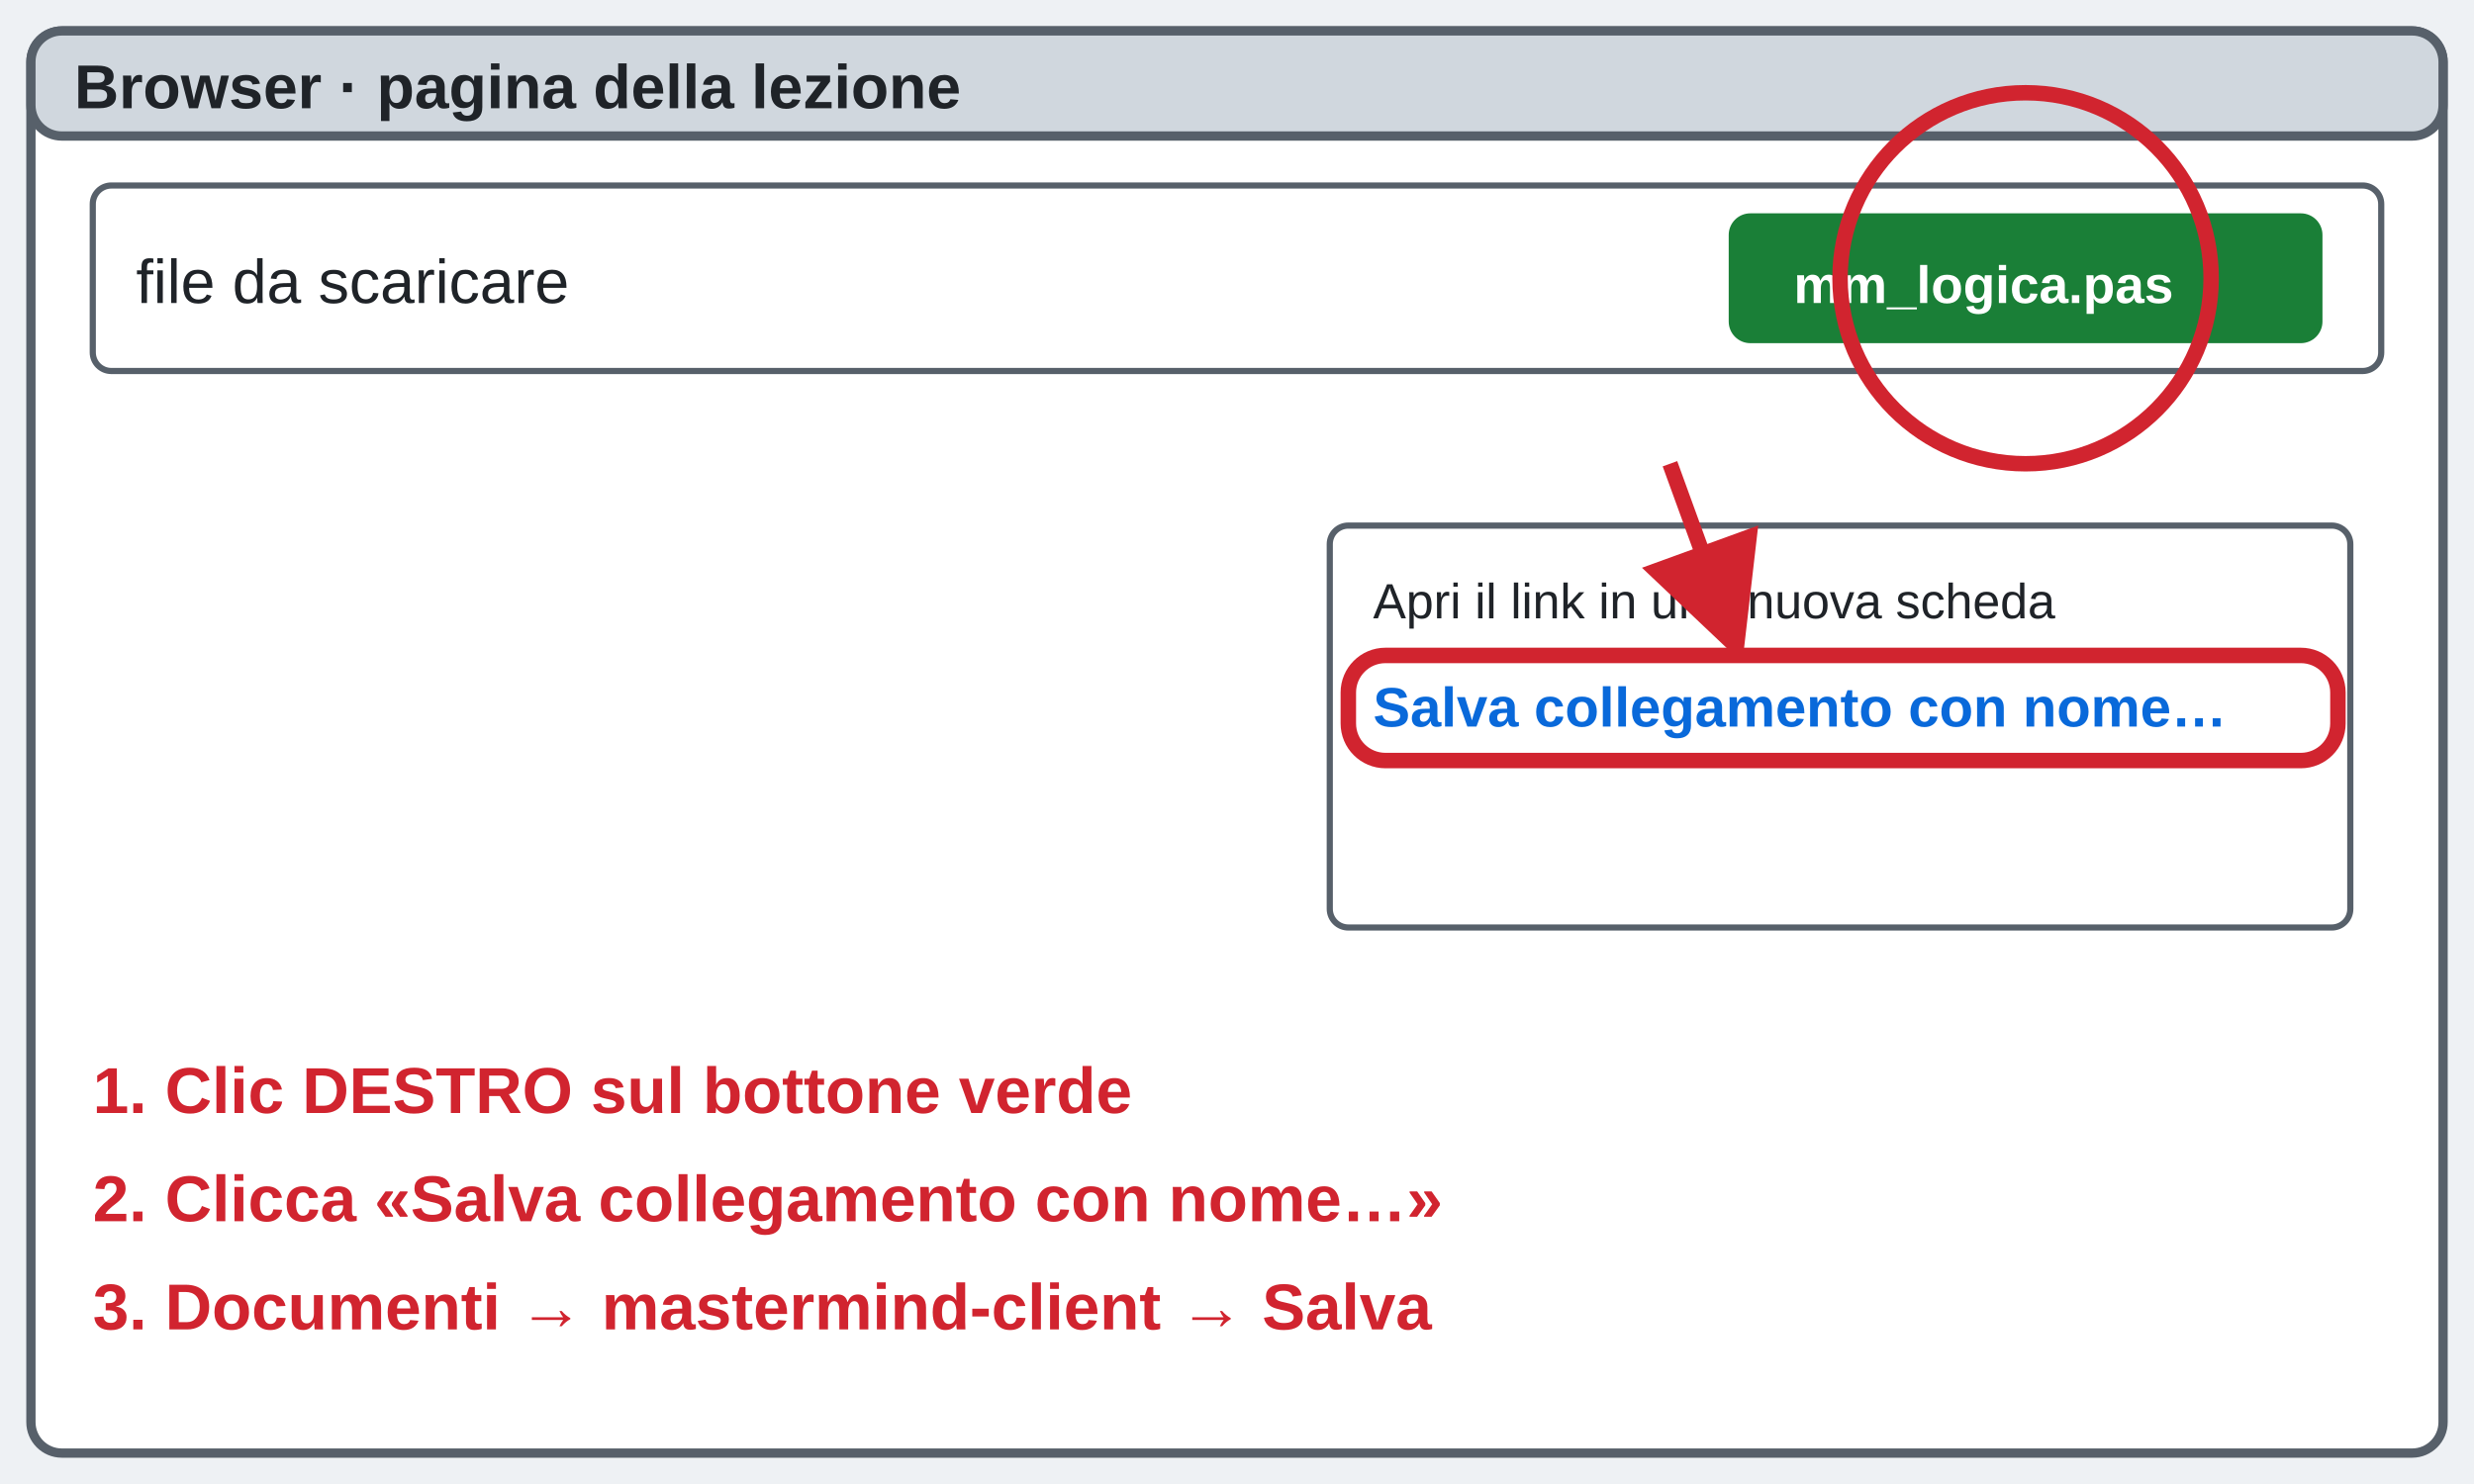
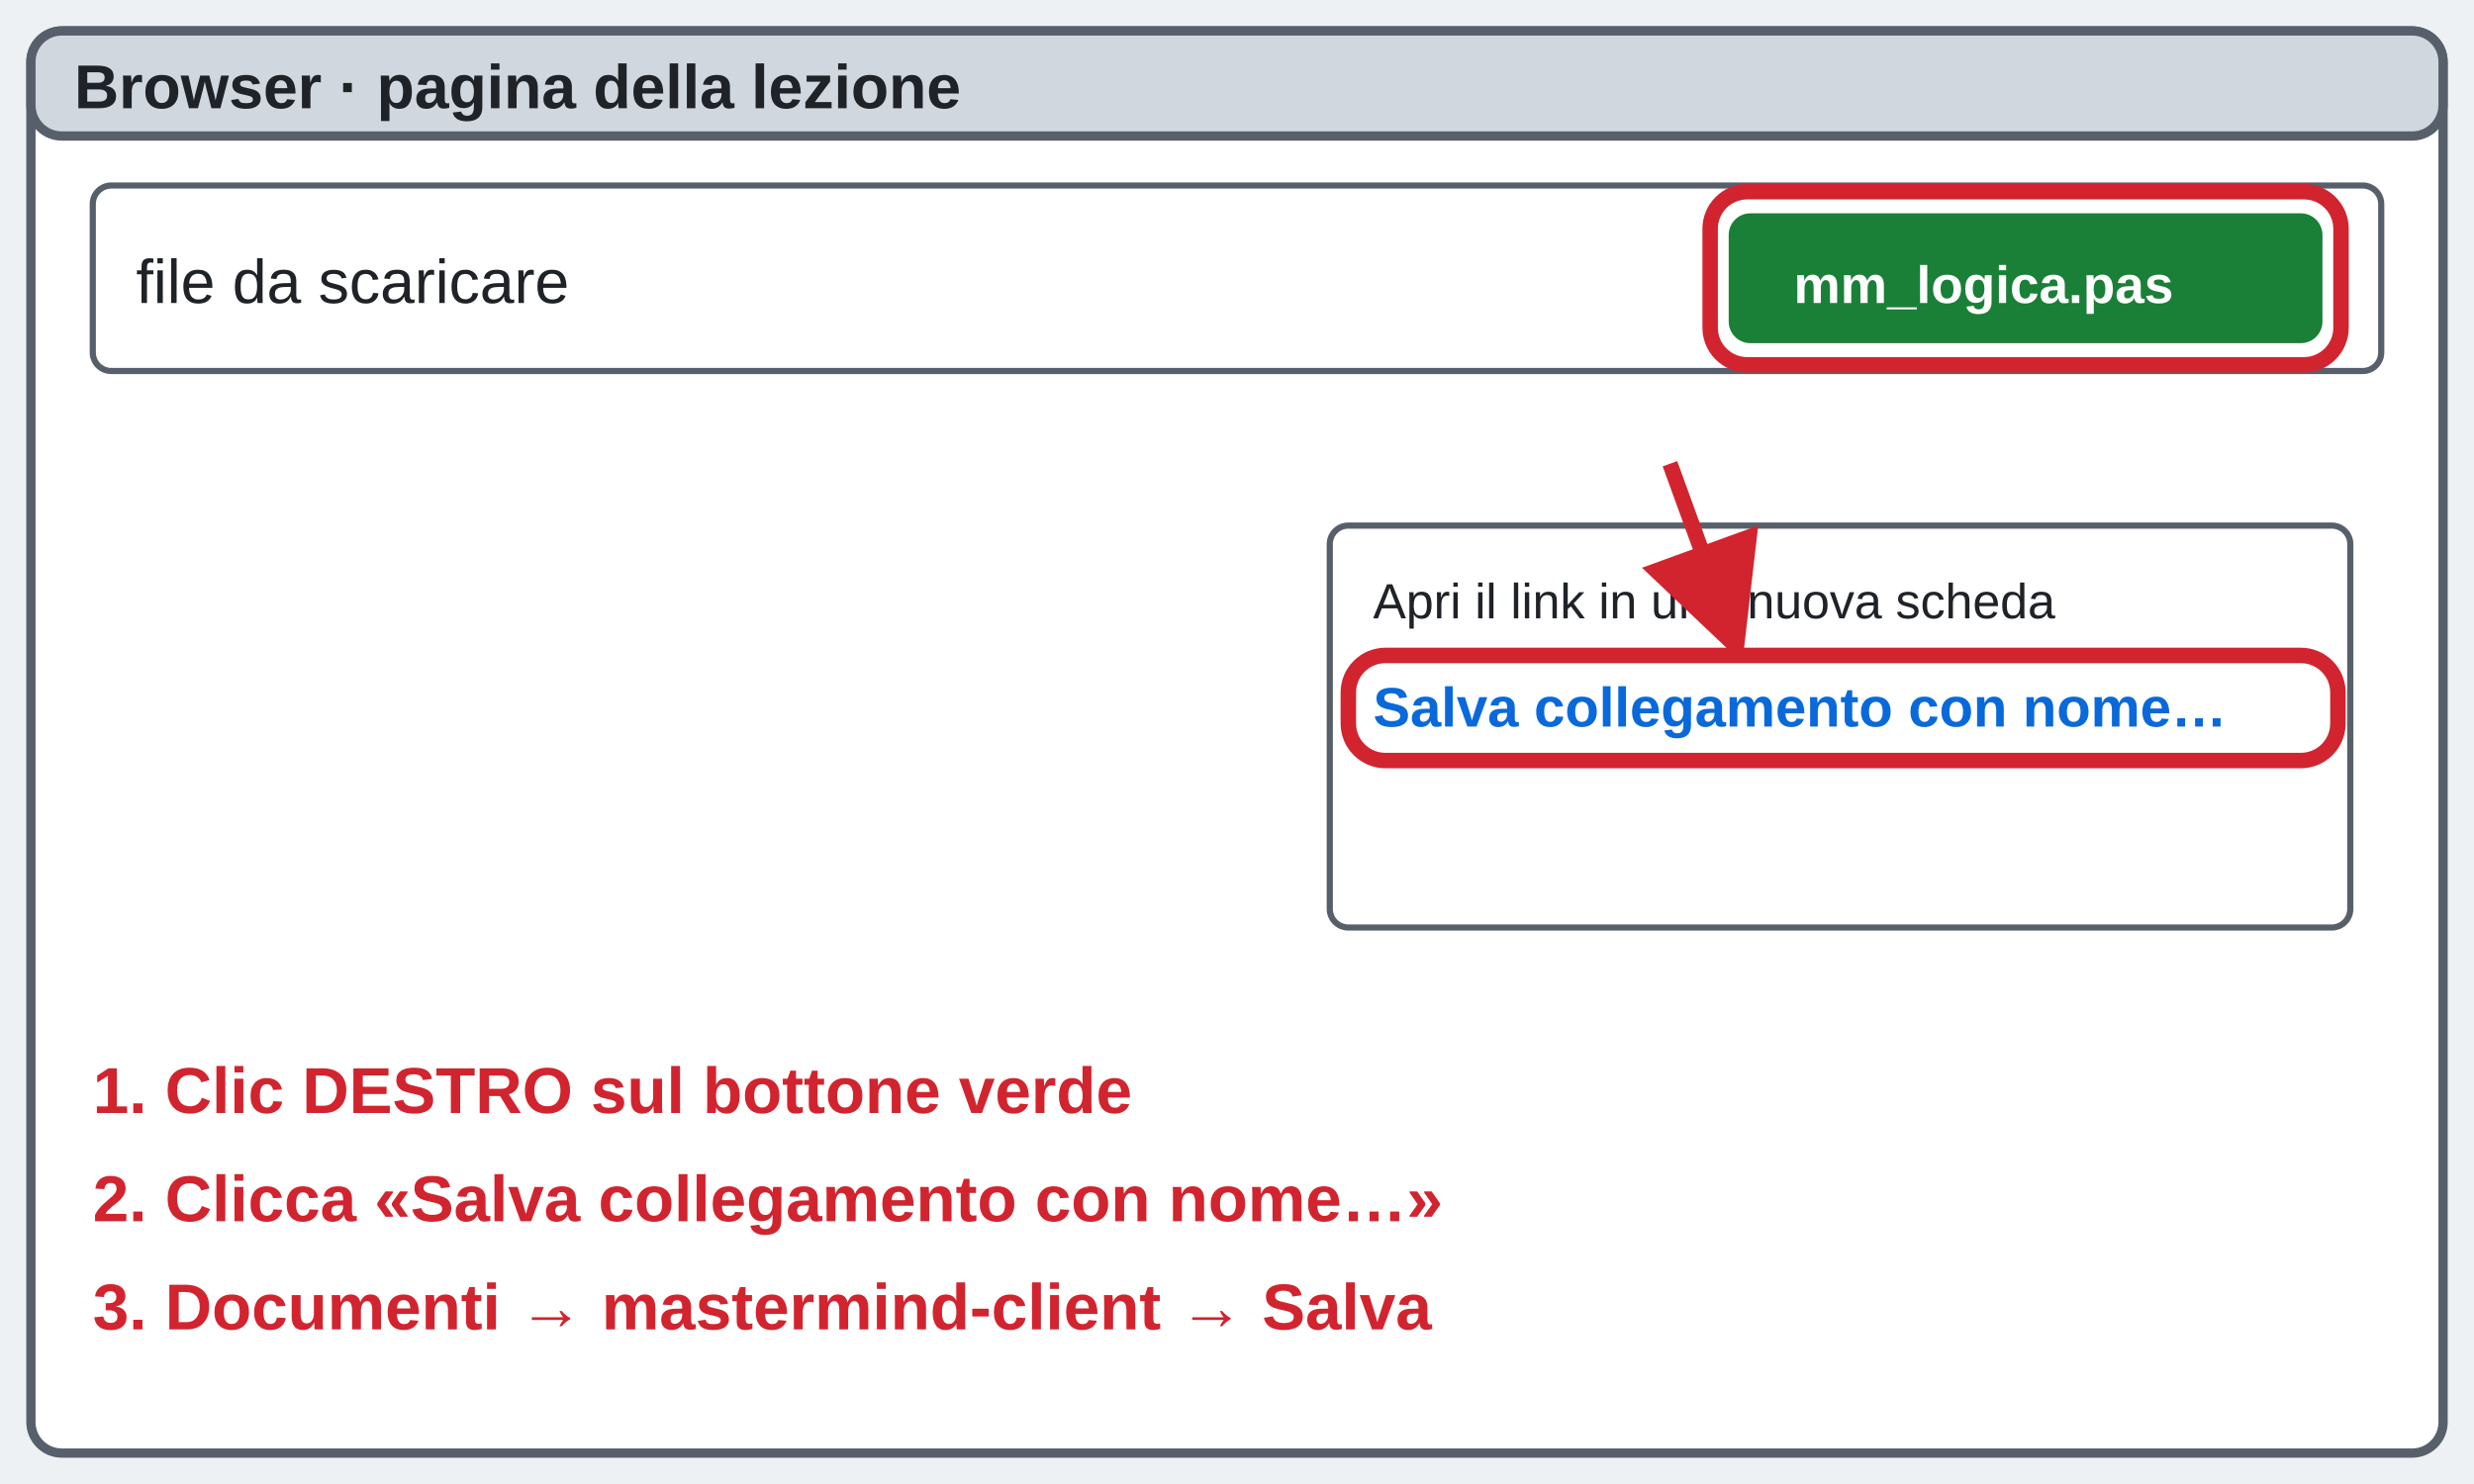
<svg xmlns="http://www.w3.org/2000/svg" viewBox="0 0 800 480" role="img" aria-label="Browser · pagina della lezione">
  <defs>
    <marker id="ar" markerWidth="8" markerHeight="8" refX="6" refY="4" orient="auto">
      <path d="M0,0 L8,4 L0,8 z" fill="#d1242f" />
    </marker>
  </defs>
  <rect width="800" height="480" fill="#eef1f4" />
  <rect x="10" y="10" width="780" height="460" rx="10" fill="#fff" stroke="#57606a" stroke-width="3" />
  <rect x="10" y="10" width="780" height="34" rx="10" fill="#d0d7de" stroke="#57606a" stroke-width="3" />
  <text x="24" y="35" font-size="20" fill="#1f2328" font-weight="bold" text-anchor="start" font-family="Arial,Helvetica,sans-serif">Browser · pagina della lezione</text>
  <rect x="30" y="60" width="740" height="60" rx="6" fill="#fff" stroke="#57606a" stroke-width="2" />
  <text x="44" y="98" font-size="20" fill="#1f2328" font-weight="normal" text-anchor="start" font-family="Arial,Helvetica,sans-serif">file da scaricare</text>
  <rect x="560" y="70" width="190" height="40" rx="6" fill="#1a7f37" stroke="#1a7f37" stroke-width="2" />
  <text x="580" y="98" font-size="17" fill="#fff" font-weight="bold" text-anchor="start" font-family="Arial,Helvetica,sans-serif">mm_logica.pas</text>
-   <circle cx="655" cy="90" r="60" fill="none" stroke="#d1242f" stroke-width="5" />
+   <rect x="553" y="62" width="204" height="56" rx="12" fill="none" stroke="#d1242f" stroke-width="5" />
  <rect x="430" y="170" width="330" height="130" rx="6" fill="#fff" stroke="#57606a" stroke-width="2" />
  <text x="444" y="200" font-size="16" fill="#1f2328" font-weight="normal" text-anchor="start" font-family="Arial,Helvetica,sans-serif">Apri il link in una nuova scheda</text>
  <text x="444" y="235" font-size="18" fill="#0969da" font-weight="bold" text-anchor="start" font-family="Arial,Helvetica,sans-serif">Salva collegamento con nome…</text>
  <rect x="436" y="212" width="320" height="34" rx="12" fill="none" stroke="#d1242f" stroke-width="5" />
  <line x1="540" y1="150" x2="560" y2="205" stroke="#d1242f" stroke-width="5" marker-end="url(#ar)" />
  <text x="30" y="360" font-size="21" fill="#d1242f" font-weight="bold" text-anchor="start" font-family="Arial,Helvetica,sans-serif">1. Clic DESTRO sul bottone verde</text>
  <text x="30" y="395" font-size="21" fill="#d1242f" font-weight="bold" text-anchor="start" font-family="Arial,Helvetica,sans-serif">2. Clicca «Salva collegamento con nome…»</text>
  <text x="30" y="430" font-size="21" fill="#d1242f" font-weight="bold" text-anchor="start" font-family="Arial,Helvetica,sans-serif">3. Documenti → mastermind-client → Salva</text>
</svg>
